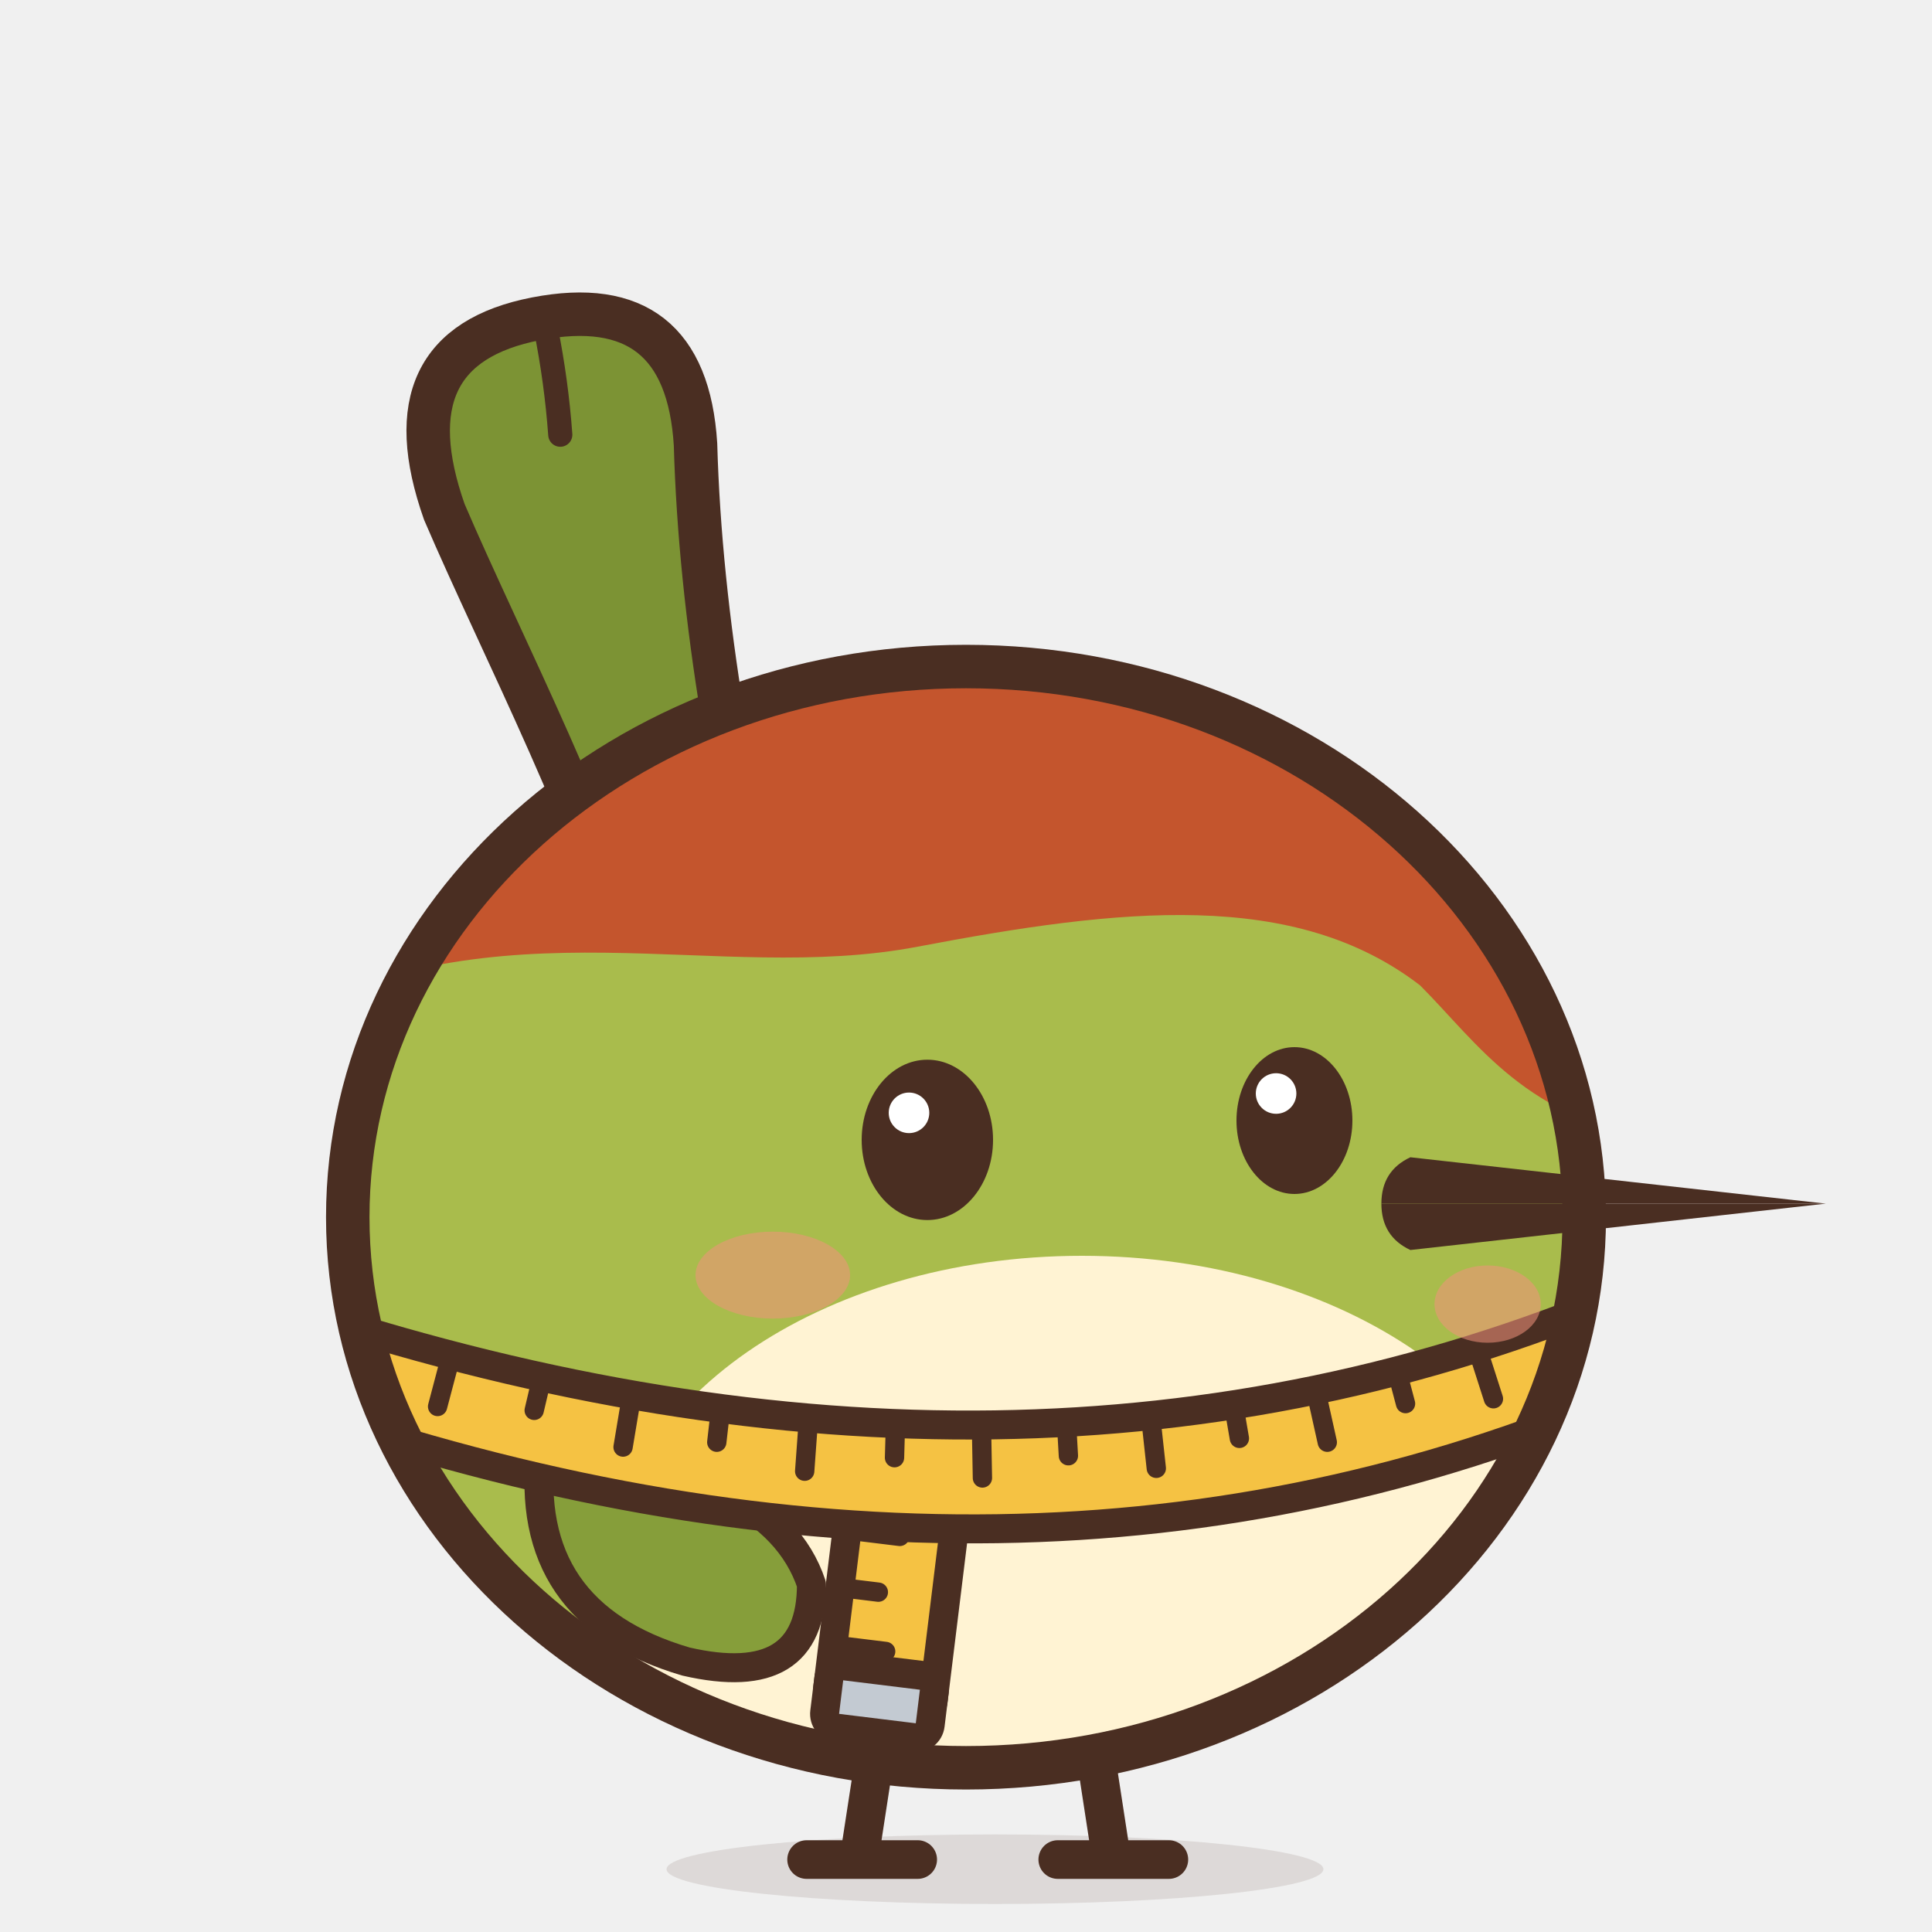
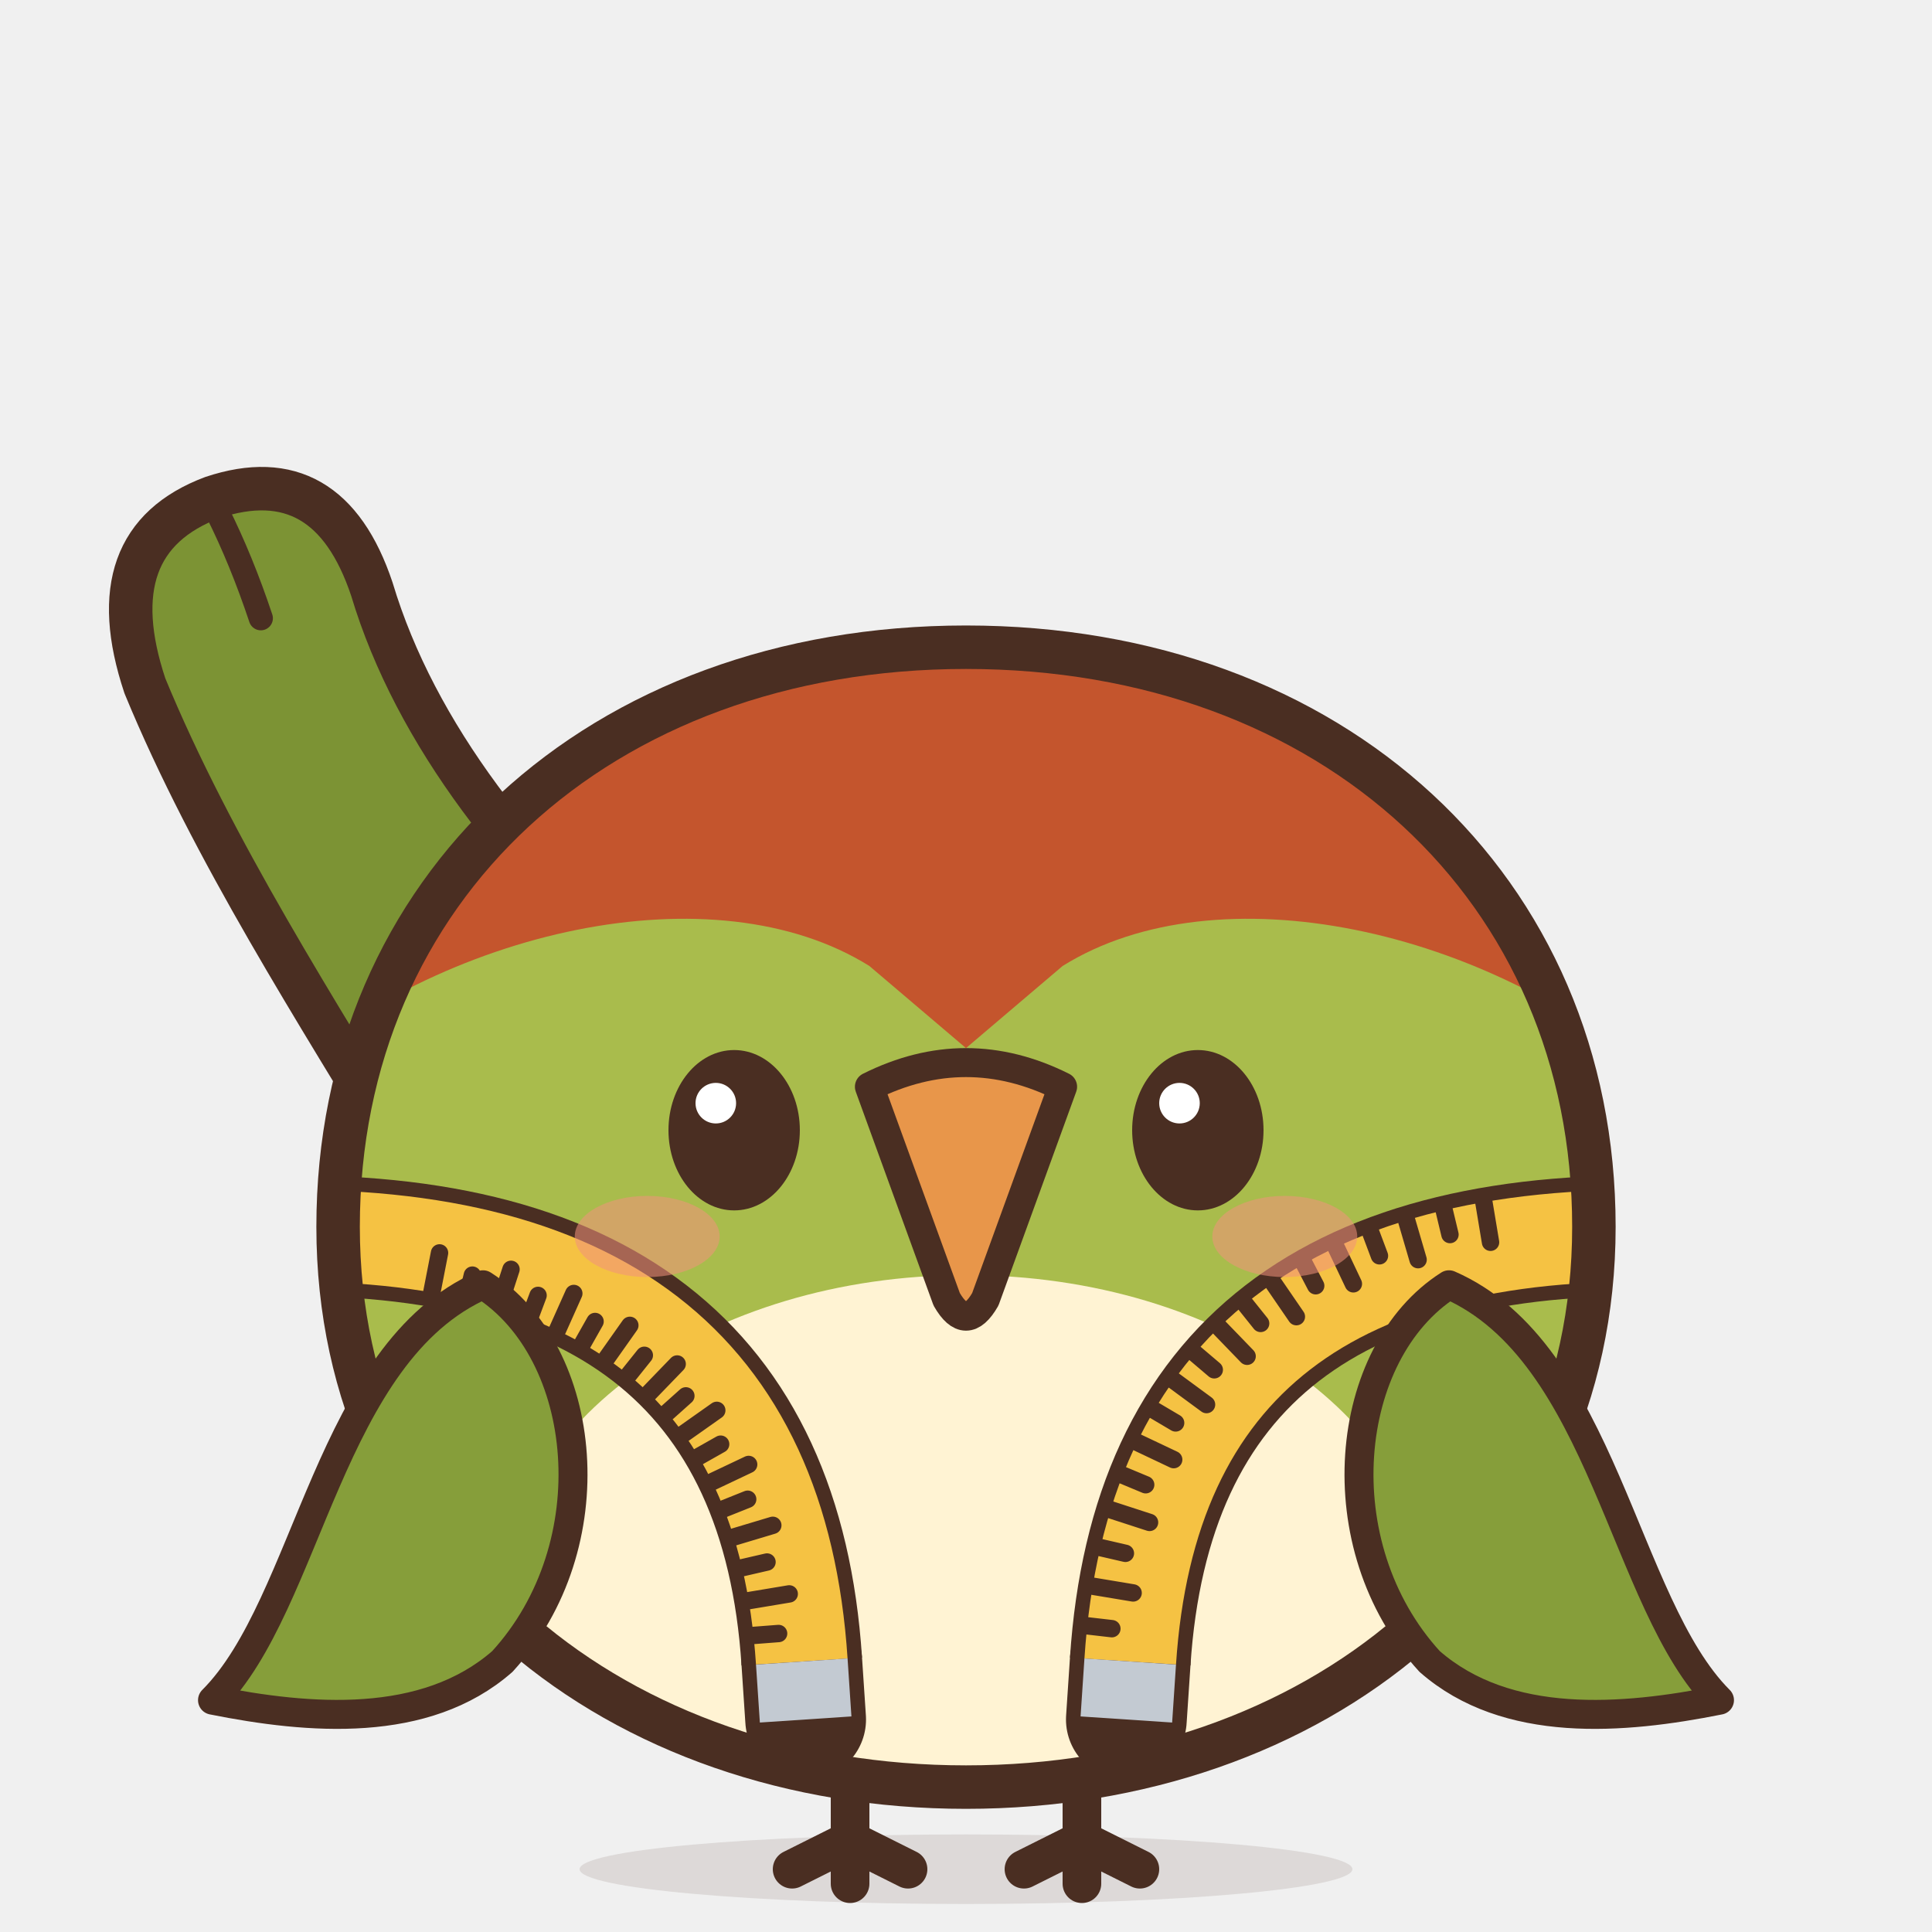
<svg xmlns="http://www.w3.org/2000/svg" viewBox="0 0 200 200" width="200" height="200" role="img" aria-labelledby="t d">
-   <style>.tail{transform-box:fill-box;transform-origin:68% 92%}.eye{transform-box:fill-box;transform-origin:50% 50%}.bird{transform-box:fill-box;transform-origin:50% 100%;animation:breathe 4s ease-in-out infinite}.tail{animation:bob 4s ease-in-out infinite}.eye{animation:blink 4s ease-in-out infinite}@keyframes breathe{0%,100%{transform:scale(1,1)}50%{transform:scale(1.012,.986)}}@keyframes bob{0%,55%,100%{transform:rotate(0)}64%{transform:rotate(-8deg)}74%{transform:rotate(4deg)}84%{transform:rotate(-2deg)}}@keyframes blink{0%,40%,48%,100%{transform:scaleY(1)}44%{transform:scaleY(.12)}}@media (prefers-reduced-motion: reduce){*{animation:none!important}}</style>
+   <style>.tail{transform-box:fill-box;transform-origin:90% 92%}.wing{transform-box:fill-box}.wing.l{transform-origin:68% 4%}.wing.r{transform-origin:32% 4%}.eye{transform-box:fill-box;transform-origin:50% 50%}.bird{transform-box:fill-box;transform-origin:50% 100%;animation:breathe 4s ease-in-out infinite}.tail{animation:bob 4s ease-in-out infinite}.eye{animation:blink 4s ease-in-out infinite}@keyframes breathe{0%,100%{transform:scale(1,1)}50%{transform:scale(1.012,.986)}}@keyframes bob{0%,55%,100%{transform:rotate(0)}64%{transform:rotate(-8deg)}74%{transform:rotate(4deg)}84%{transform:rotate(-2deg)}}@keyframes blink{0%,40%,48%,100%{transform:scaleY(1)}44%{transform:scaleY(.12)}}@media (prefers-reduced-motion: reduce){*{animation:none!important}}</style>
  <defs>
    <clipPath id="fitz-body">
-       <ellipse cx="100" cy="126" rx="64" ry="57" />
+       <path d="M100 67 C 138 67, 165 92, 165 127 C 165 162, 136 185, 100 185 C 64 185, 35 162, 35 127 C 35 92, 62 67, 100 67 Z" />
+     </clipPath>
+     <clipPath id="fitz-body-tape">
+       <path d="M100 67 C 138 67, 165 92, 165 127 C 165 162, 136 185, 100 185 C 64 185, 35 162, 35 127 C 35 92, 62 67, 100 67 Z" />
+       <rect x="60" y="150" width="80" height="50" />
    </clipPath>
  </defs>
-   <ellipse class="shadow" cx="103" cy="193.5" rx="34" ry="3.6" fill="#4A2E22" opacity=".12" />
+   <ellipse class="shadow" cx="100" cy="193.5" rx="40" ry="3.6" fill="#4A2E22" opacity=".12" />
  <g class="bird">
    <g class="feet">
-       <path d="M91 179 L89 192 M83.5 192.5 L95 192.5" stroke="#4A2E22" stroke-width="4" stroke-linecap="round" stroke-linejoin="round" fill="none" />
-       <path d="M113 179 L115 192 M109.5 192.5 L121 192.5" stroke="#4A2E22" stroke-width="4" stroke-linecap="round" stroke-linejoin="round" fill="none" />
+       <path d="M88 181 L88 190.5 M82 193.5 L88 190.5 L94 193.5 M88 190.5 L88 195" stroke="#4A2E22" stroke-width="4" stroke-linecap="round" stroke-linejoin="round" fill="none" />
+       <path d="M112 181 L112 190.5 M106 193.5 L112 190.5 L118 193.5 M112 190.5 L112 195" stroke="#4A2E22" stroke-width="4" stroke-linecap="round" stroke-linejoin="round" fill="none" />
    </g>
    <g class="tail">
-       <path d="M67 104 C 62 86, 52 67, 46 53 Q 40 36 55.5 33 Q 71 30 72 46 C 72.5 64, 76 84, 81 102 Z" fill="#7C9334" stroke="#4A2E22" stroke-width="4.5" stroke-linejoin="round" />
-       <path d="M56.5 34 Q57.6 39.5 58 45" fill="none" stroke="#4A2E22" stroke-width="2.5" stroke-linecap="round" />
+       <path d="M68 102 L42 120 C 33 105, 22 88, 15 71 Q 10 56 22 51.5 Q 34 47.5 38.5 61 C 43 76, 54 90, 68 102 Z" fill="#7C9334" stroke="#4A2E22" stroke-width="4.5" stroke-linejoin="round" />
+       <path d="M22.5 53 Q 25 58 27 64" fill="none" stroke="#4A2E22" stroke-width="2.5" stroke-linecap="round" />
    </g>
    <g class="body">
-       <ellipse cx="100" cy="126" rx="64" ry="57" fill="#A9BC4C" />
+       <path d="M100 67 C 138 67, 165 92, 165 127 C 165 162, 136 185, 100 185 C 64 185, 35 162, 35 127 C 35 92, 62 67, 100 67 Z" fill="#A9BC4C" />
      <g clip-path="url(#fitz-body)">
-         <path d="M28 106 C 52 93, 74 102, 95 98 C 116 94, 134 92, 147 102 C 153 108, 158 116, 172 118 L172 40 L28 40 Z" fill="#C4552D" />
-         <ellipse cx="112" cy="164" rx="49" ry="34" fill="#FFF3D3" />
+         <path d="M28 112 C 46 96, 74 90, 90 100 L100 108.5 L110 100 C 126 90, 154 96, 172 112 L172 40 L28 40 Z" fill="#C4552D" />
+         <ellipse cx="100.0" cy="166" rx="48" ry="34" fill="#FFF3D3" />
      </g>
-       <path d="M56 150 Q 54 167 71 172 Q 84 175 84 164 Q 80 152 56 150 Z" fill="#869E3A" stroke="#4A2E22" stroke-width="3" stroke-linejoin="round" />
-       <g class="tape-end" transform="translate(94 152.1) rotate(7)">
-         <rect x="-5.5" y="0" width="11" height="25" rx="1.5" fill="#F5C243" stroke="#4A2E22" stroke-width="3" />
-         <path d="M-5.5 7 L0 7 M-5.5 13 L-1.5 13 M-5.5 19 L0 19" stroke="#4A2E22" stroke-width="2" stroke-linecap="round" />
-         <rect x="-5.5" y="21" width="11" height="6.5" rx="1.5" fill="#C3CAD2" stroke="#4A2E22" stroke-width="3" />
+       <g class="tape" clip-path="url(#fitz-body-tape)">
+         <path d="M26 128 Q80 126 83 172" fill="none" stroke="#4A2E22" stroke-width="12.5" />
+         <path d="M83 172 L83.4 178" fill="none" stroke="#4A2E22" stroke-width="12.5" stroke-linecap="round" />
+         <path d="M26 128 Q80 126 83 172" fill="none" stroke="#F5C243" stroke-width="9.5" />
+         <path d="M83 172 L83.4 178" fill="none" stroke="#C3CAD2" stroke-width="9.5" />
+         <path d="M44.7 133.8 L45.5 129.7 M48.3 134.5 L48.9 132 M51.6 135.4 L52.9 131.4 M54.8 136.5 L55.7 134.1 M57.7 137.7 L59.4 133.9 M60.3 139.1 L61.6 136.8 M62.8 140.6 L65.2 137.2 M65.1 142.3 L66.7 140.3 M67.2 144.2 L70.1 141.2 M69.1 146.2 L71 144.5 M70.8 148.4 L74.2 146 M72.3 150.8 L74.6 149.5 M73.7 153.4 L77.5 151.6 M74.9 156.2 L77.4 155.2 M76 159.1 L80 157.9 M76.8 162.3 L79.4 161.7 M77.5 165.7 L81.7 165 M78 169.3 L80.6 169.1" stroke="#4A2E22" stroke-width="1.8" stroke-linecap="round" />
+         <path d="M174 128 Q120 126 117 172" fill="none" stroke="#4A2E22" stroke-width="12.5" />
+         <path d="M117 172 L116.6 178" fill="none" stroke="#4A2E22" stroke-width="12.5" stroke-linecap="round" />
+         <path d="M174 128 Q120 126 117 172" fill="none" stroke="#F5C243" stroke-width="9.5" />
+         <path d="M117 172 L116.6 178" fill="none" stroke="#C3CAD2" stroke-width="9.5" />
+         <path d="M153.6 124.4 L154.3 128.6 M149.5 125.3 L150.1 127.8 M145.6 126.3 L146.8 130.4 M141.9 127.6 L142.8 130 M138.3 129.1 L140.1 132.9 M135 130.8 L136.2 133.1 M131.8 132.8 L134.2 136.3 M128.9 135 L130.5 137 M126.2 137.4 L129.1 140.4 M123.7 140.1 L125.7 141.8 M121.5 142.9 L124.9 145.4 M119.5 146 L121.7 147.3 M117.7 149.3 L121.5 151.1 M116.2 152.7 L118.6 153.7 M115 156.3 L119 157.6 M113.9 160.2 L116.5 160.8 M113.1 164.2 L117.3 164.9 M112.5 168.3 L115.1 168.6" stroke="#4A2E22" stroke-width="1.8" stroke-linecap="round" />
      </g>
-       <g class="band" clip-path="url(#fitz-body)">
-         <path d="M32 136 Q106 160 168 134 L168 144.5 Q106 171 33 146.5 Z" fill="#F5C243" />
-         <path d="M46.7 140.3 L45.3 145.6 M56.1 142.6 L55.3 146 M65.4 144.4 L64.5 149.8 M74.6 145.8 L74.2 149.3 M83.7 146.8 L83.3 152.3 M92.7 147.4 L92.6 150.9 M101.6 147.5 L101.7 153 M110.4 147.2 L110.6 150.7 M119.1 146.5 L119.7 152 M127.7 145.4 L128.3 148.9 M136.2 143.9 L137.4 149.3 M144.6 141.9 L145.5 145.3 M152.9 139.5 L154.6 144.8" stroke="#4A2E22" stroke-width="2" stroke-linecap="round" />
-         <path d="M32 136 Q106 160 168 134" fill="none" stroke="#4A2E22" stroke-width="3" />
-         <path d="M33 146.5 Q106 171 168 144.5" fill="none" stroke="#4A2E22" stroke-width="3" />
+       <path d="M100 67 C 138 67, 165 92, 165 127 C 165 162, 136 185, 100 185 C 64 185, 35 162, 35 127 C 35 92, 62 67, 100 67 Z" fill="none" stroke="#4A2E22" stroke-width="4.5" />
+       <g class="wing l">
+         <path d="M50 133 C 61 140, 63 160, 52 172 C 44 179, 32 178, 22 176 C 32 166, 34 140, 50 133 Z" fill="#869E3A" stroke="#4A2E22" stroke-width="3" stroke-linejoin="round" />
      </g>
-       <ellipse cx="100" cy="126" rx="64" ry="57" fill="none" stroke="#4A2E22" stroke-width="4.5" />
+       <g class="wing r">
+         <path d="M150 133 C 139 140, 137 160, 148 172 C 156 179, 168 178, 178 176 C 168 166, 166 140, 150 133 Z" fill="#869E3A" stroke="#4A2E22" stroke-width="3" stroke-linejoin="round" />
+       </g>
      <g class="blush" fill="#F2917C" opacity=".55">
-         <ellipse cx="80" cy="132" rx="8" ry="4.5" />
-         <ellipse cx="154" cy="135" rx="5.5" ry="4" />
+         <ellipse cx="67" cy="128" rx="7.5" ry="4.2" />
+         <ellipse cx="133" cy="128" rx="7.5" ry="4.2" />
      </g>
      <g class="pupils">
        <g class="eye">
-           <ellipse cx="96" cy="118" rx="6.8" ry="8.3" fill="#4A2E22" />
-           <circle cx="94.1" cy="115.2" r="2.1" fill="#FFFFFF" />
+           <ellipse cx="76" cy="117" rx="6.8" ry="8.3" fill="#4A2E22" />
+           <circle cx="74.1" cy="114.2" r="2.1" fill="#FFFFFF" />
        </g>
        <g class="eye">
-           <ellipse cx="134" cy="116" rx="6" ry="7.6" fill="#4A2E22" />
-           <circle cx="132.1" cy="113.2" r="2.1" fill="#FFFFFF" />
+           <ellipse cx="124" cy="117" rx="6.8" ry="8.3" fill="#4A2E22" />
+           <circle cx="122.1" cy="114.2" r="2.1" fill="#FFFFFF" />
        </g>
      </g>
-       <g class="beak" fill="#4A2E22">
-         <path d="M146 119.8 L189 124.6 L143 124.6 Q143 121.2 146 119.8 Z" />
-         <path d="M143 124.6 L189 124.6 L146 129.4 Q143 128 143 124.6 Z" />
+       <g class="beak">
+         <path d="M90 112.5 Q100 107.5 110 112.5 L102 134.5 Q100 138 98 134.5 Z" fill="#E8964A" stroke="#4A2E22" stroke-width="3" stroke-linejoin="round" />
      </g>
    </g>
  </g>
</svg>
